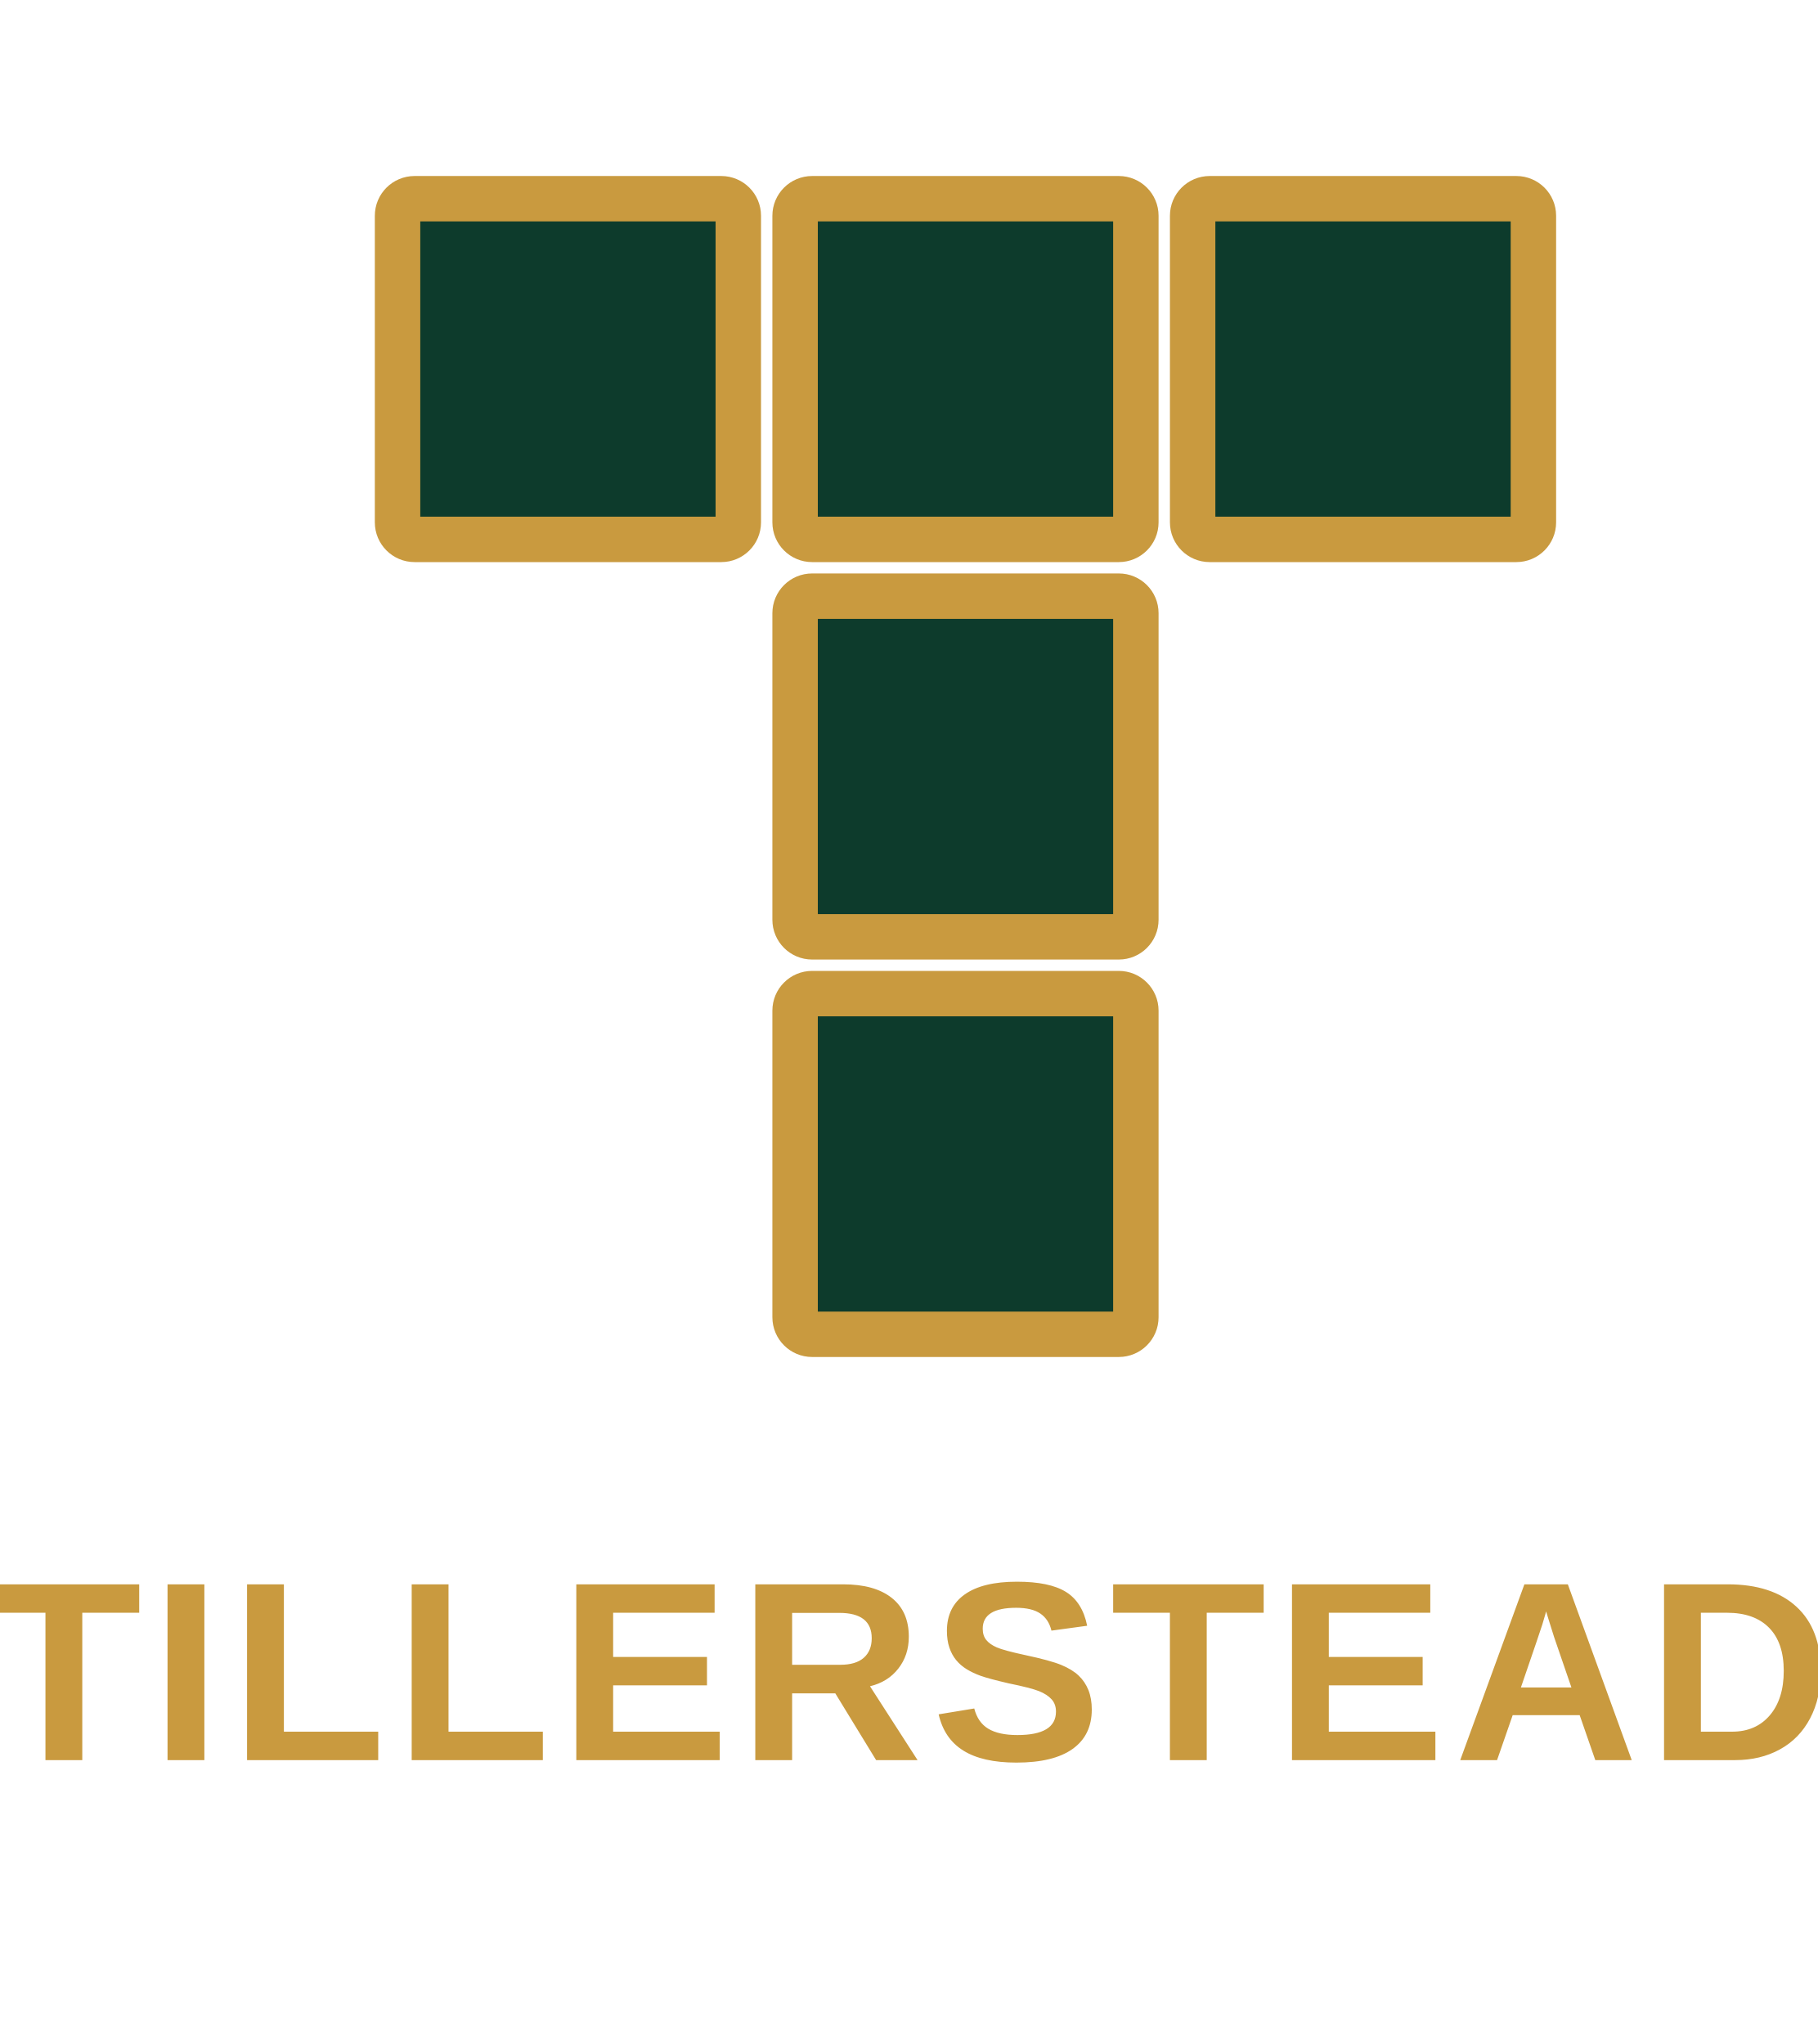
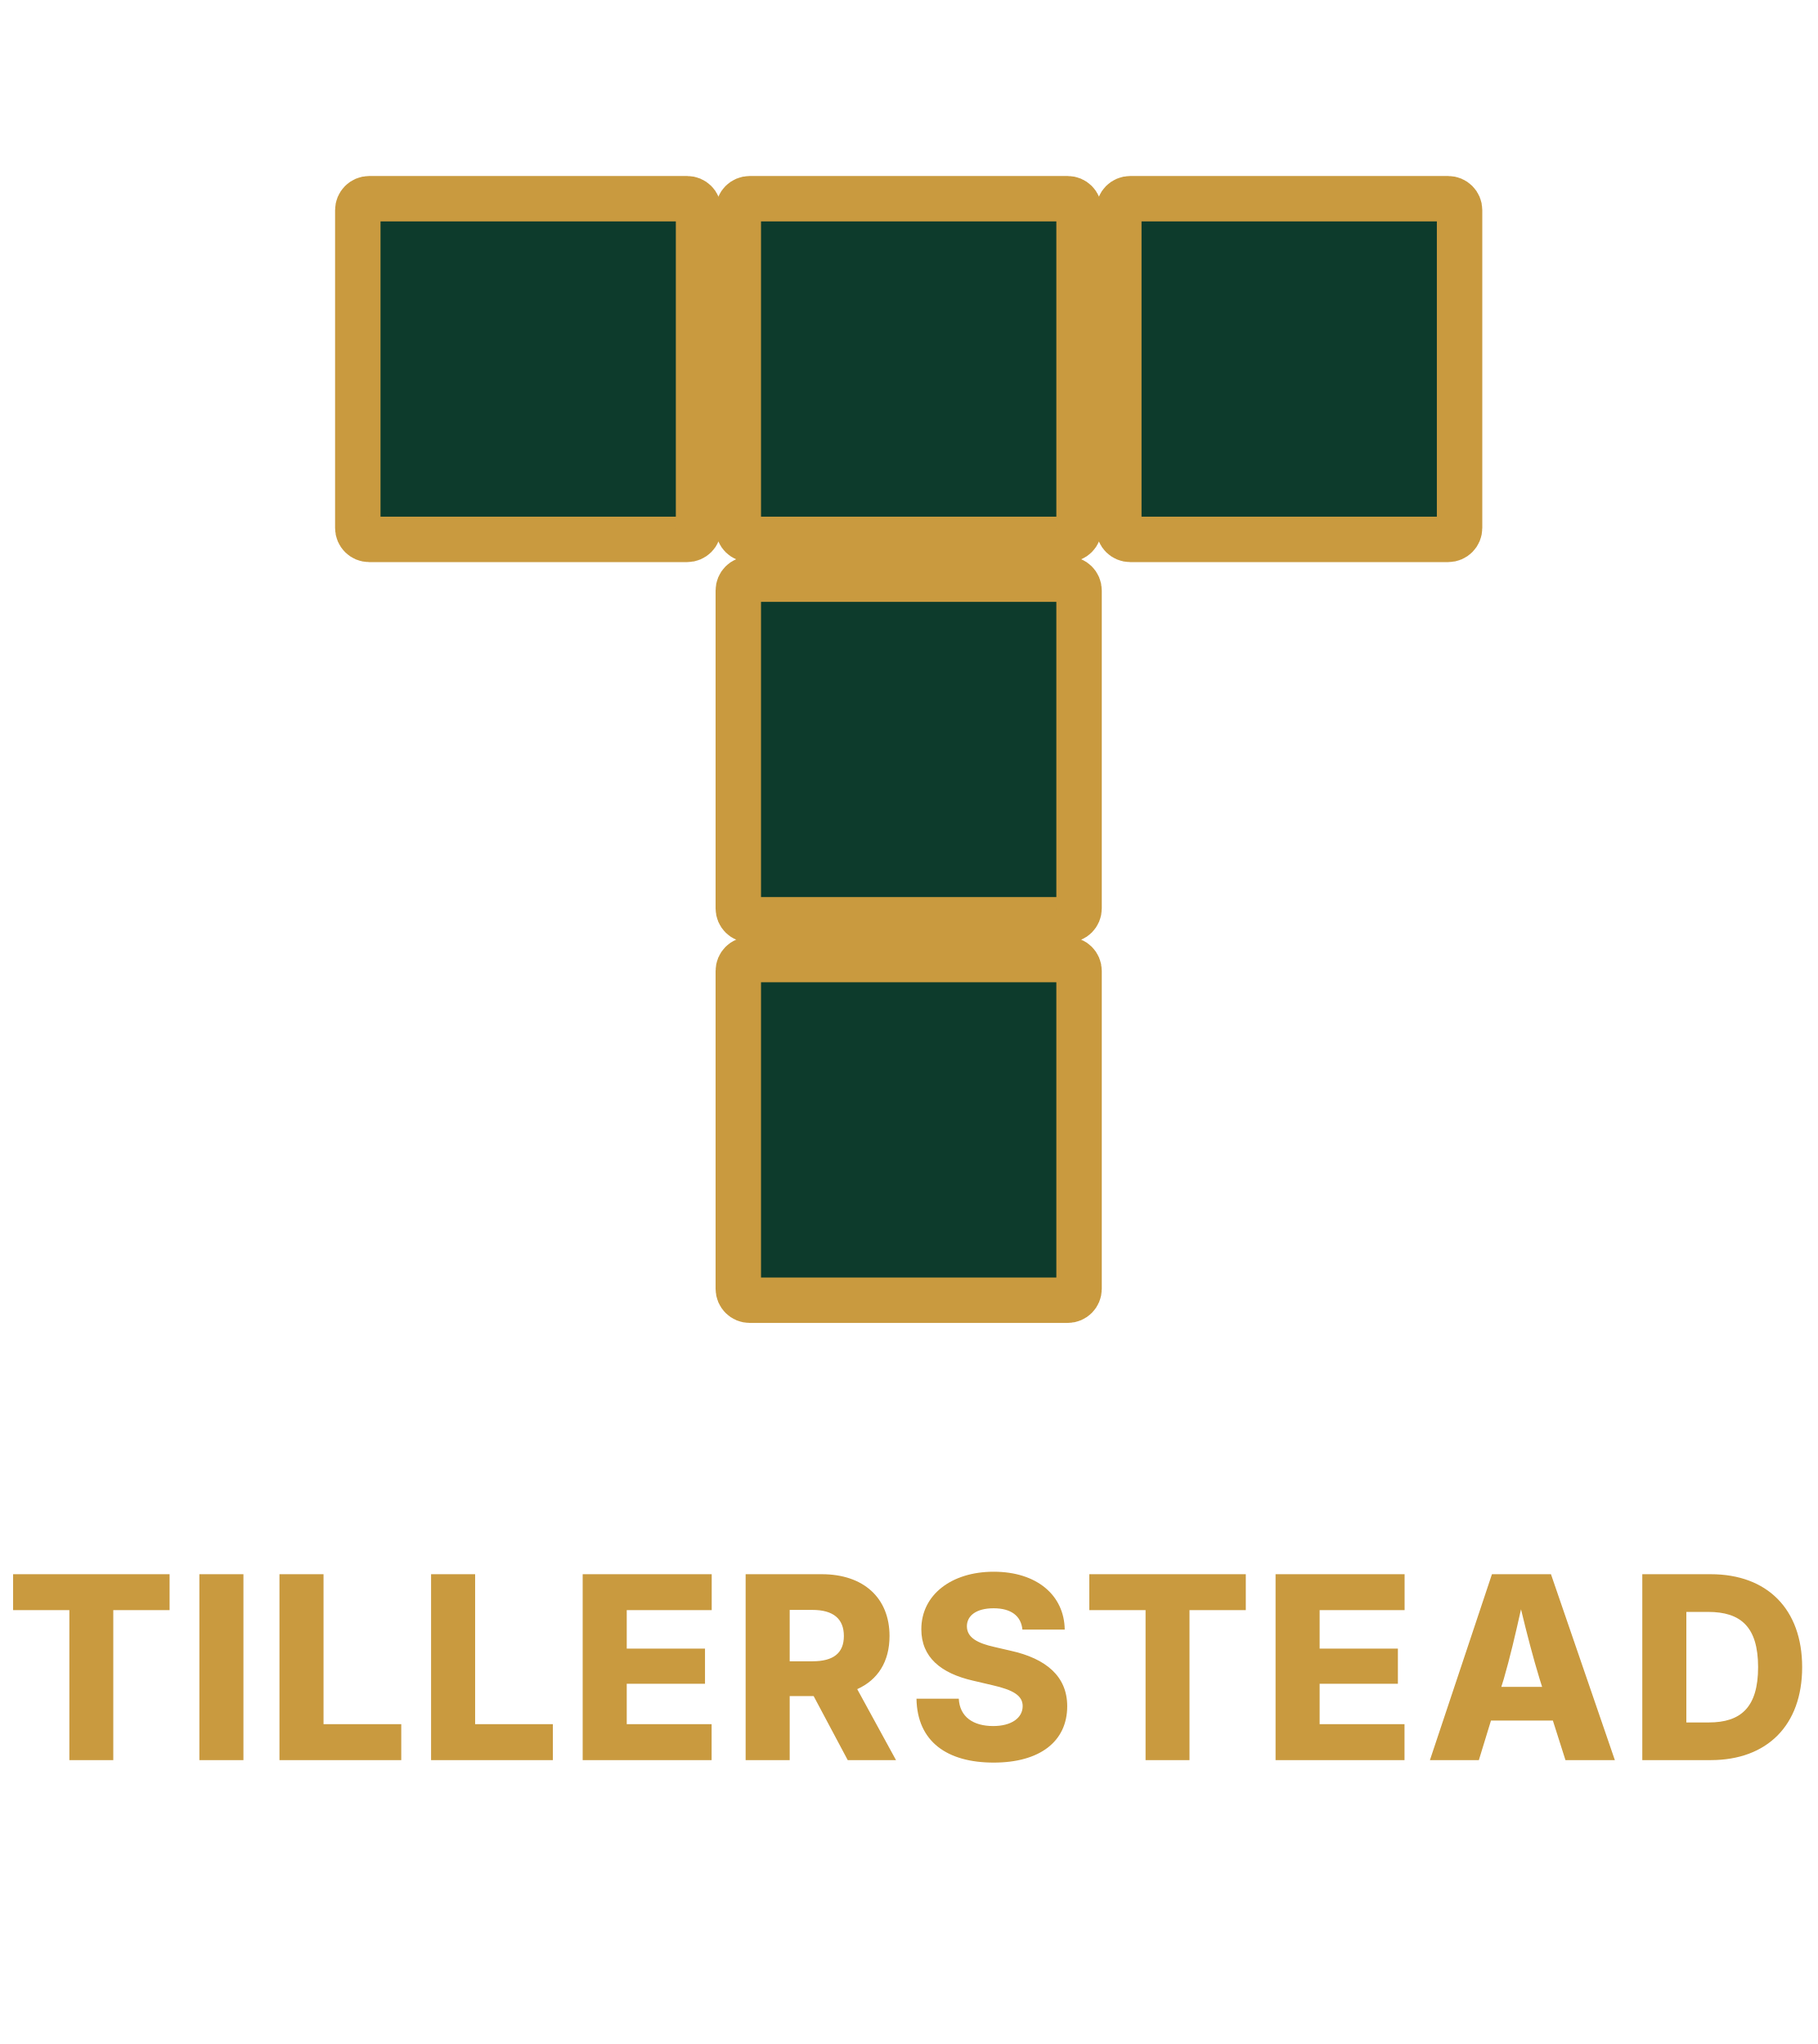
<svg xmlns="http://www.w3.org/2000/svg" viewBox="0 0 640 720" role="img" aria-labelledby="tillerstead-inverse-title tillerstead-inverse-desc">
  <style>
    .tile{fill:#0d3b2c;stroke:#c99a3f;stroke-width:16;stroke-linejoin:miter;stroke-linecap:square}
-     .word{fill:#c99a3f;font:700 90px 'Montserrat','Helvetica Neue',Arial,sans-serif;letter-spacing:3px;text-anchor:middle}
+     .word{fill:#c99a3f;font:800 90px 'Inter','Manrope',system-ui,-apple-system,BlinkMacSystemFont,'Segoe UI',sans-serif;letter-spacing:2.5px;text-anchor:middle}
  </style>
-   <g transform="translate(140 70)">
-     <rect class="tile" x="0" y="0" width="120" height="120" rx="6" />
-     <rect class="tile" x="140" y="0" width="120" height="120" rx="6" />
-     <rect class="tile" x="280" y="0" width="120" height="120" rx="6" />
-     <rect class="tile" x="140" y="140" width="120" height="120" rx="6" />
-     <rect class="tile" x="140" y="280" width="120" height="120" rx="6" />
+   <g transform="translate(126 70)">
+     <rect class="tile" x="0" y="0" width="120" height="120" rx="4" />
+     <rect class="tile" x="134" y="0" width="120" height="120" rx="4" />
+     <rect class="tile" x="268" y="0" width="120" height="120" rx="4" />
+     <rect class="tile" x="134" y="134" width="120" height="120" rx="4" />
+     <rect class="tile" x="134" y="268" width="120" height="120" rx="4" />
  </g>
  <text x="320" y="620" class="word">TILLERSTEAD</text>
</svg>
